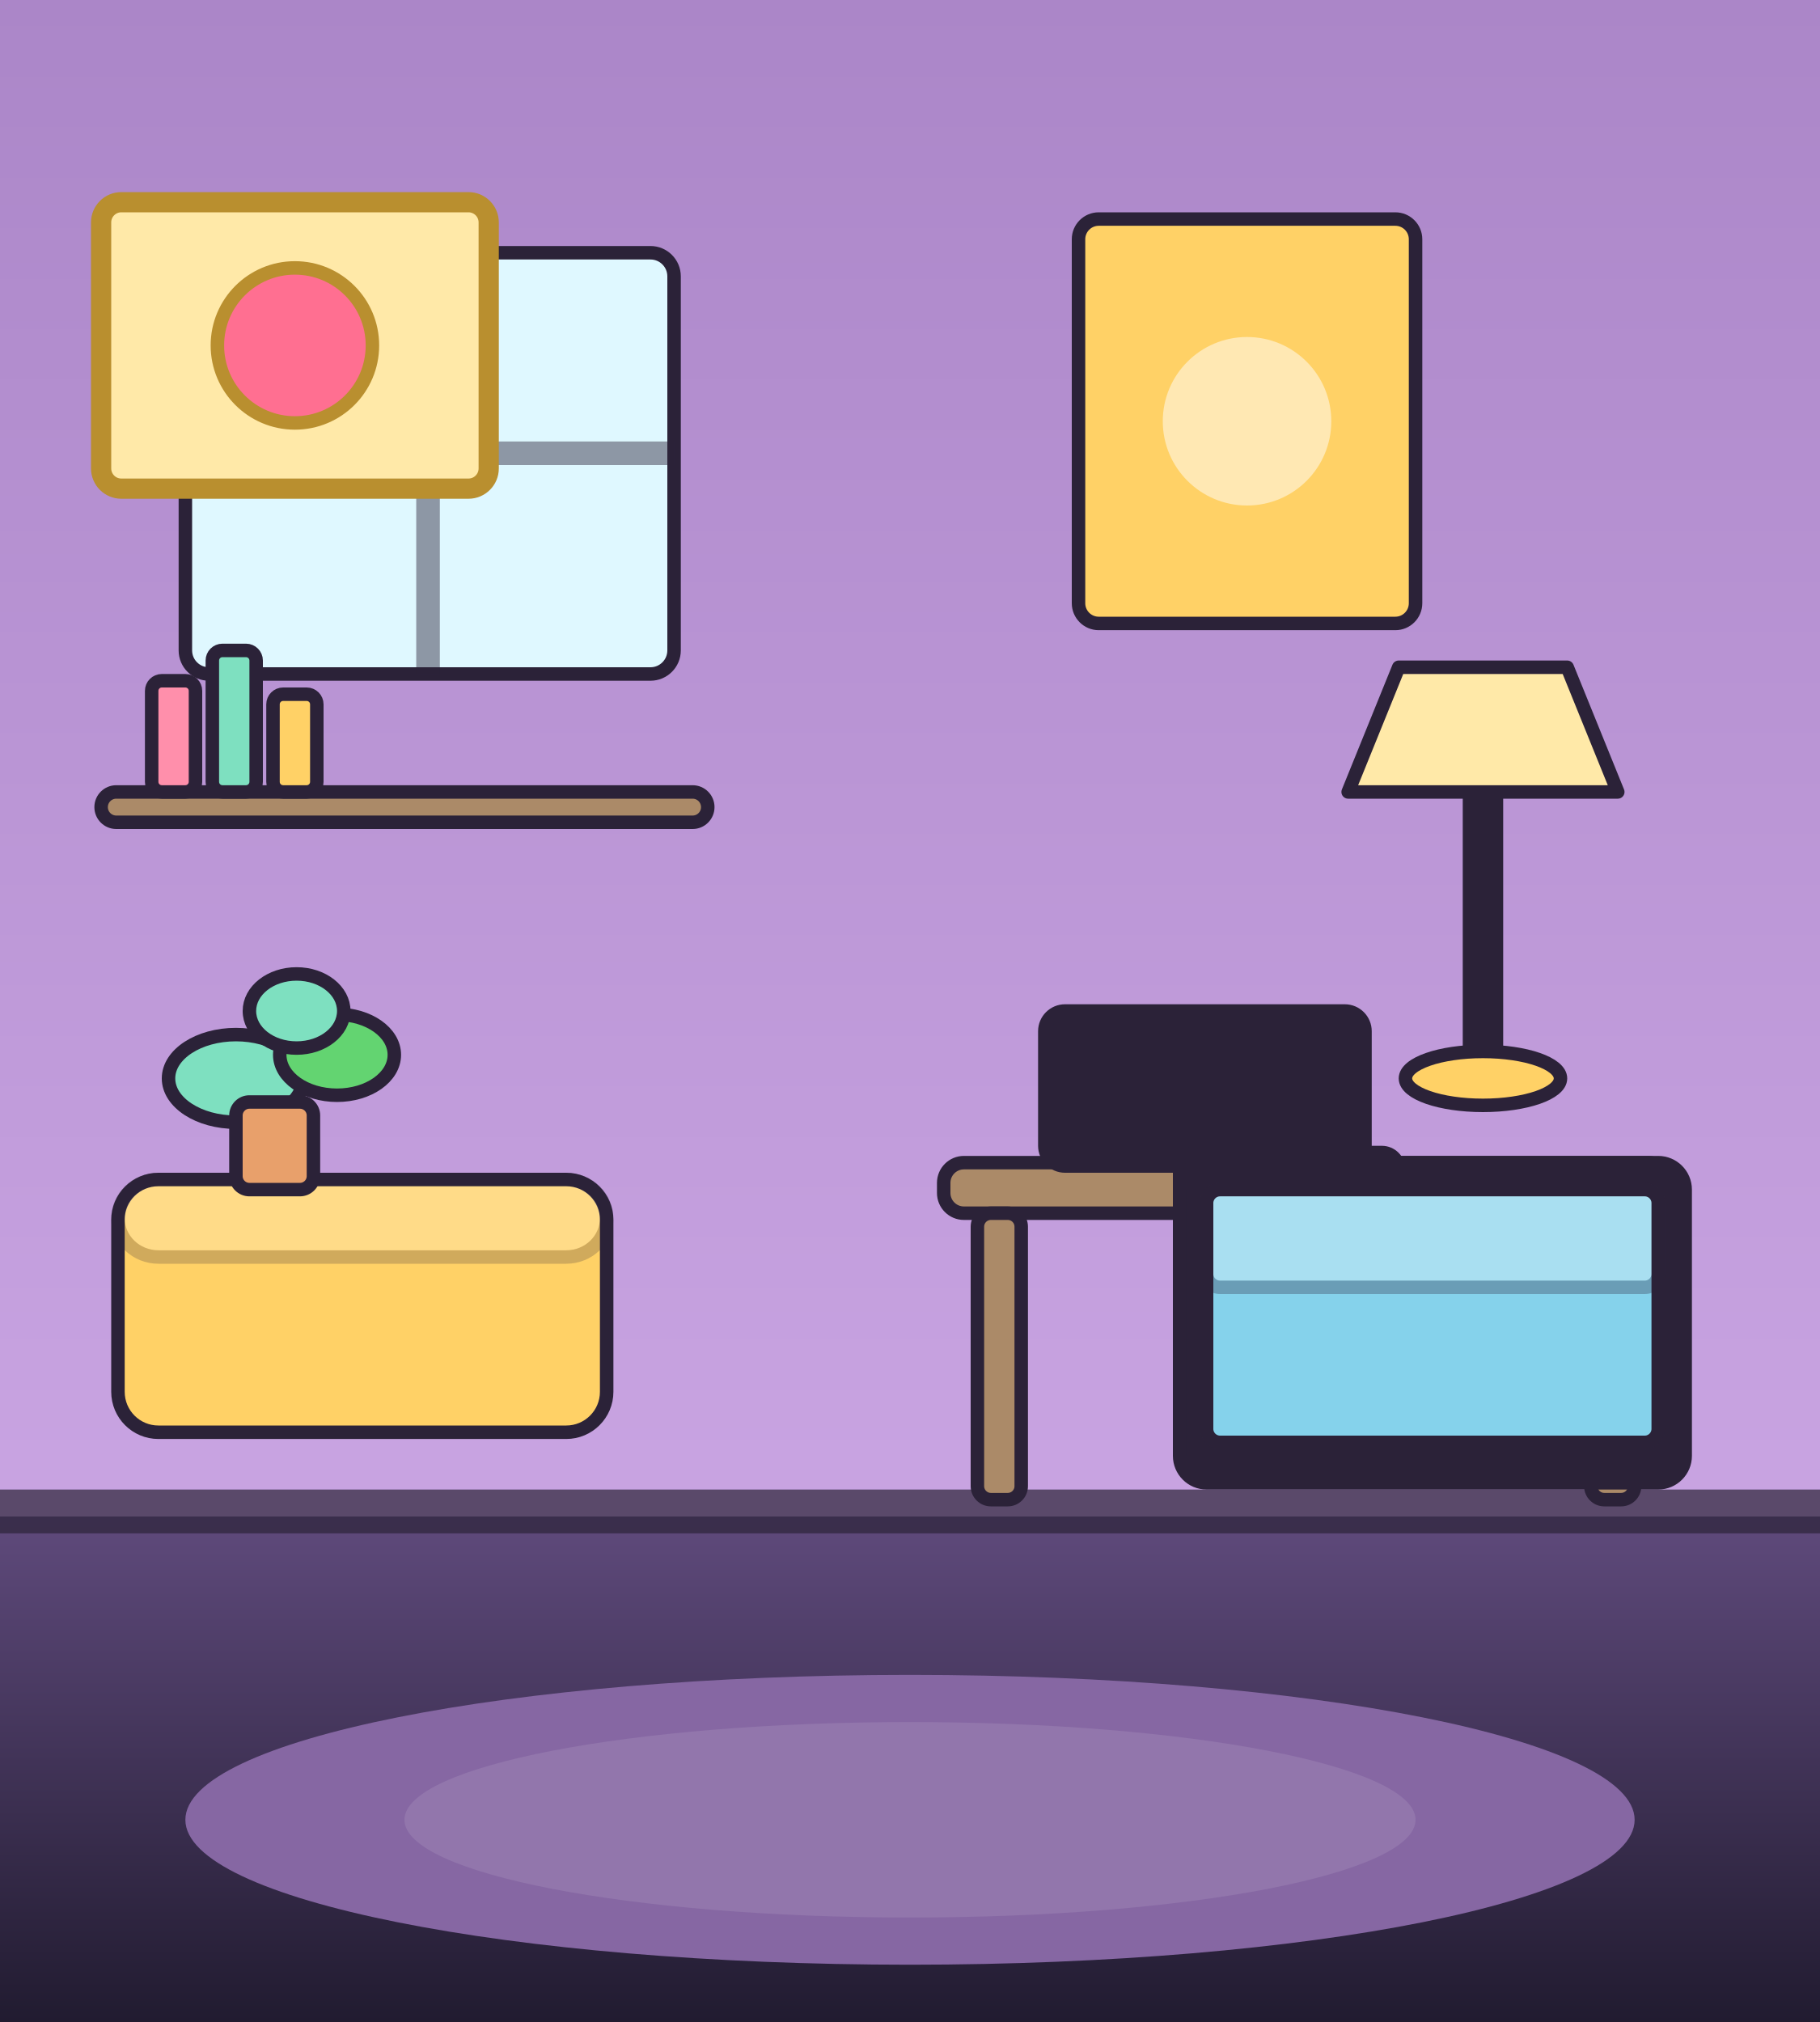
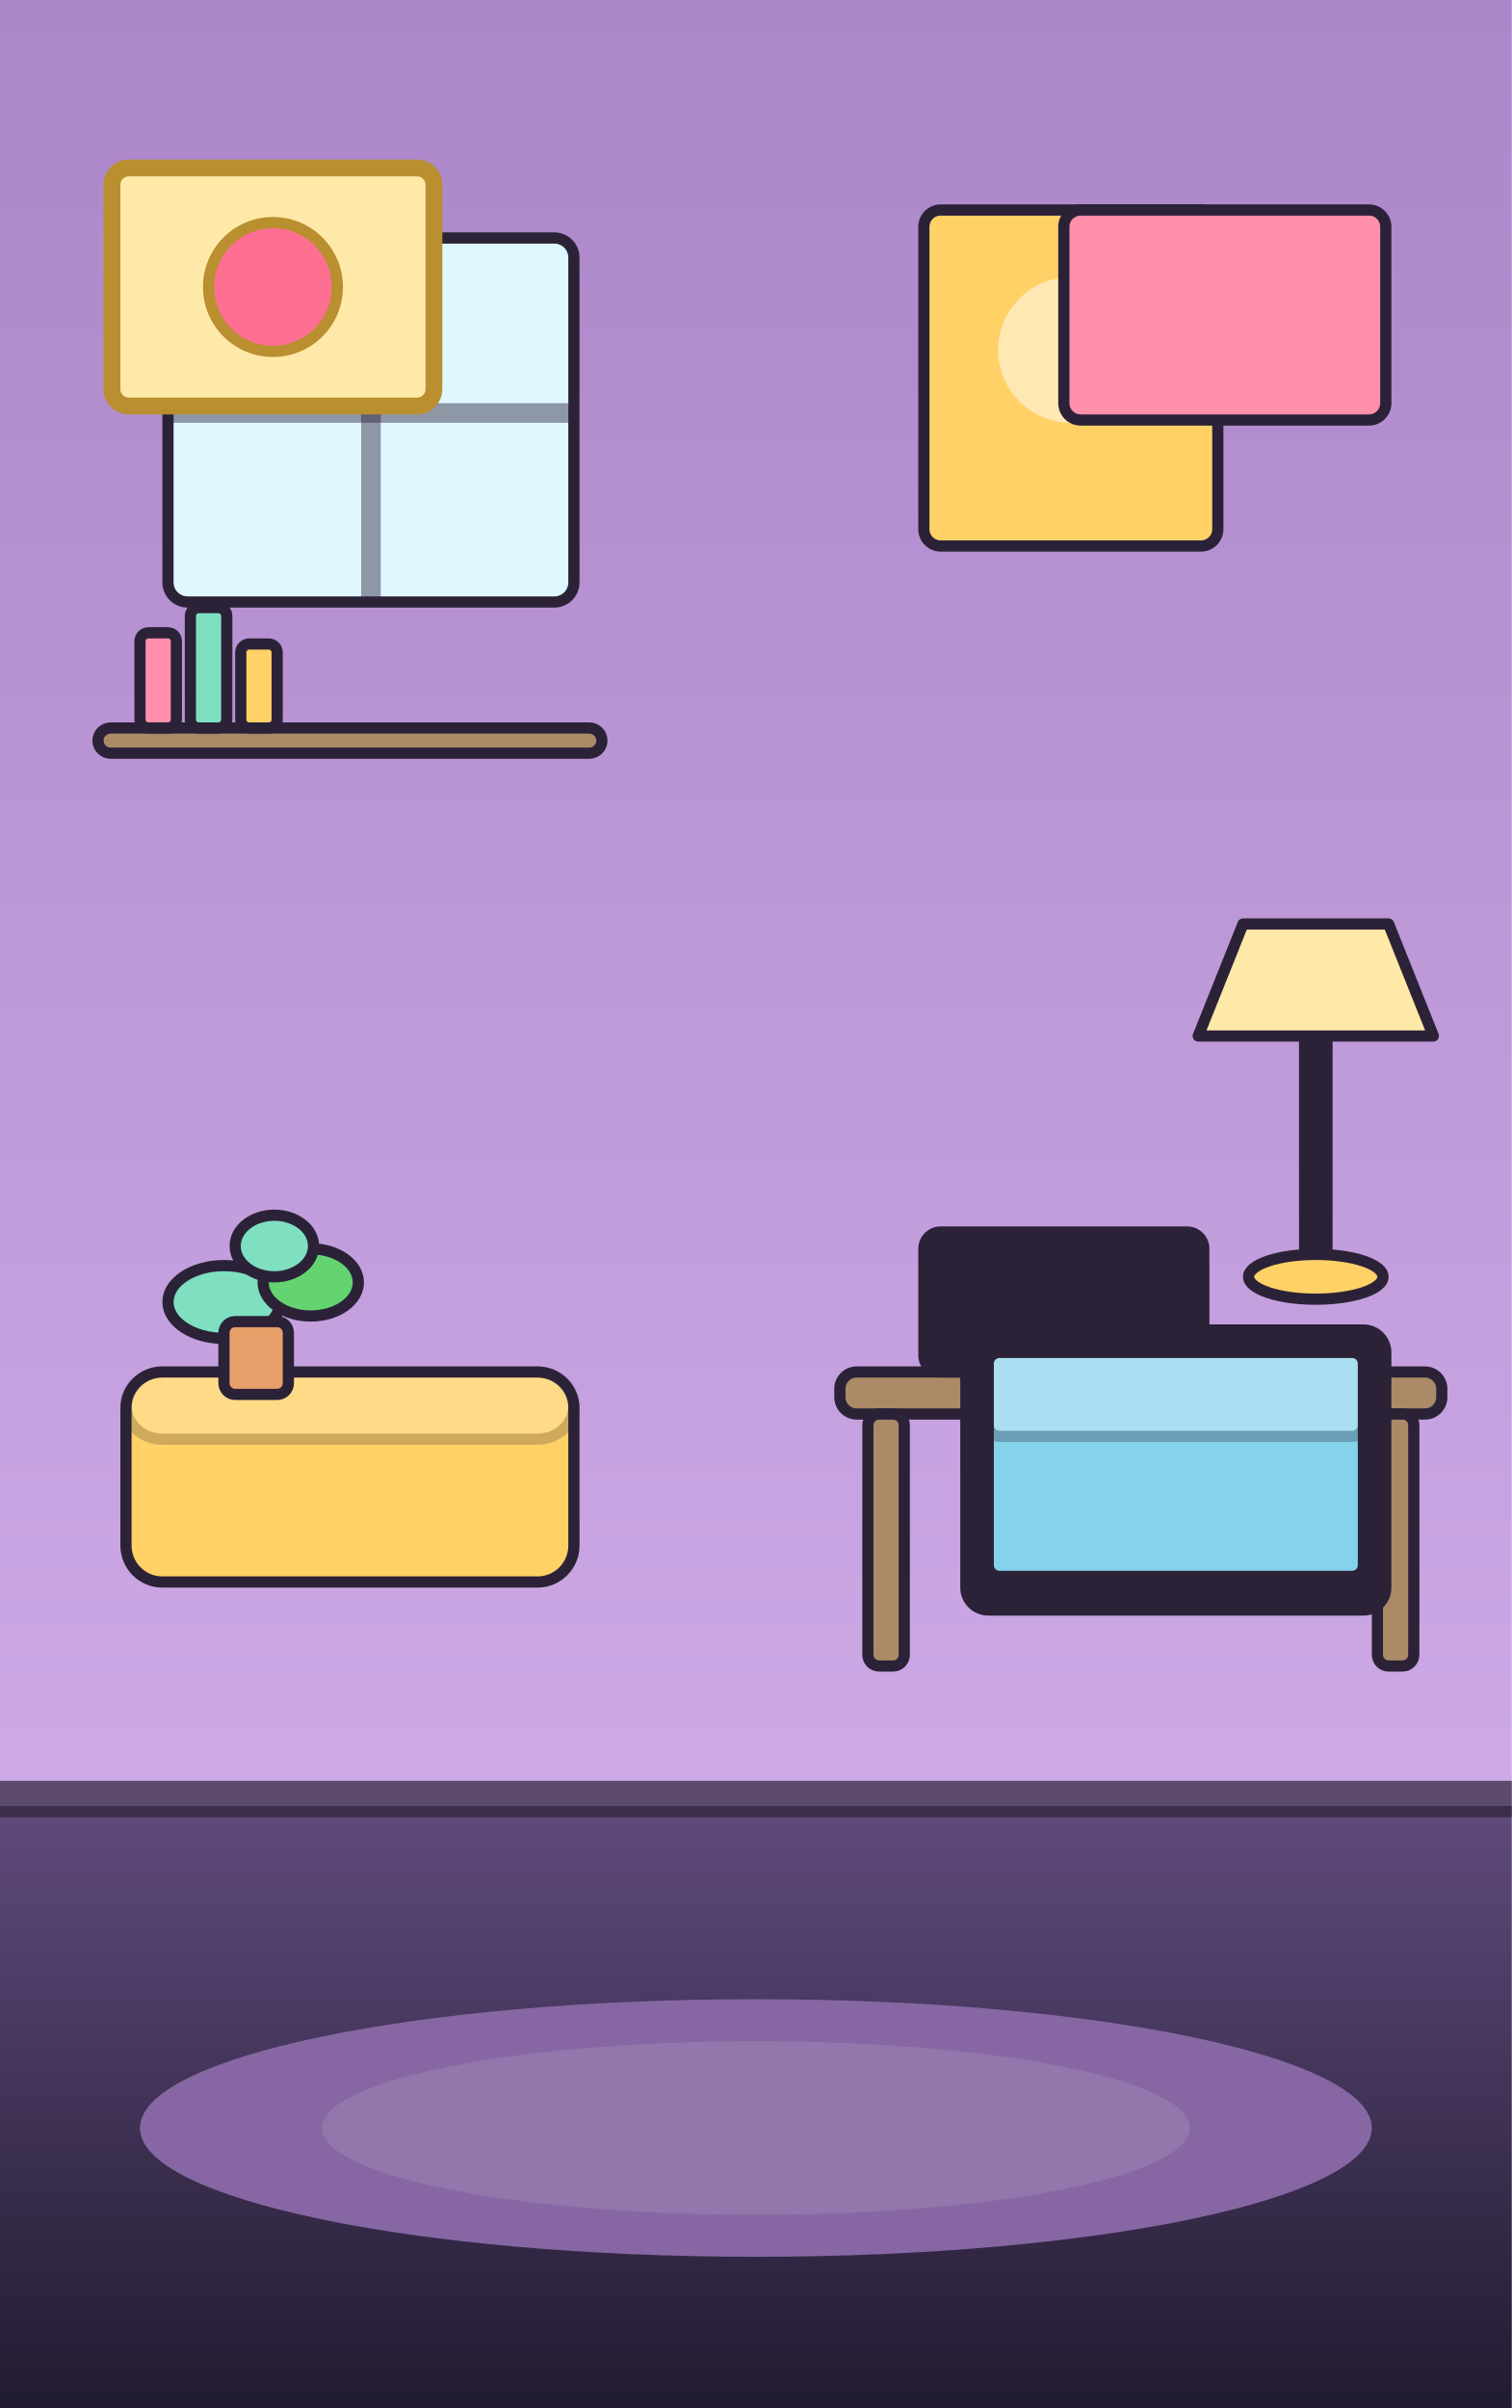
- <svg xmlns="http://www.w3.org/2000/svg" width="1080" height="1200" viewBox="0 0 1080 1200">
+ <svg xmlns="http://www.w3.org/2000/svg" width="1080" height="1720" viewBox="0 0 1080 1720">
  <defs>
    <linearGradient id="wall" x1="0" y1="0" x2="0" y2="1">
      <stop offset="0" stop-color="#ab86c8" />
-       <stop offset="1" stop-color="#c9a4e2" />
+       <stop offset="1" stop-color="#cea9e6" />
    </linearGradient>
    <linearGradient id="floor" x1="0" y1="0" x2="0" y2="1">
      <stop offset="0" stop-color="#5f4a7c" />
      <stop offset="1" stop-color="#211b30" />
    </linearGradient>
  </defs>
-   <rect x="0" y="0" width="1080" height="900" fill="url(#wall)" />
-   <rect x="0" y="900" width="1080" height="300" fill="url(#floor)" />
-   <rect x="0" y="884" width="1080" height="26" fill="#2b2238" opacity="0.7" />
-   <ellipse cx="540" cy="1080" rx="430" ry="86" fill="#8667a3" />
-   <ellipse cx="540" cy="1080" rx="300" ry="58" fill="#ffffff" opacity="0.10" />
+   <rect x="0" y="0" width="1080" height="1290" fill="url(#wall)" />
+   <rect x="0" y="1290" width="1080" height="430" fill="url(#floor)" />
+   <rect x="0" y="1272" width="1080" height="26" fill="#2b2238" opacity="0.7" />
+   <ellipse cx="540" cy="1520" rx="440" ry="92" fill="#8667a3" />
+   <ellipse cx="540" cy="1520" rx="310" ry="62" fill="#ffffff" opacity="0.10" />
  <g stroke="#2b2238" stroke-width="8" stroke-linejoin="round">
-     <rect x="110" y="150" width="290" height="250" rx="14" fill="#dff8ff" />
-     <rect x="110" y="262" width="290" height="14" fill="#2b2238" stroke="none" opacity="0.45" />
-     <rect x="247" y="150" width="14" height="250" fill="#2b2238" stroke="none" opacity="0.45" />
-     <rect x="640" y="130" width="200" height="240" rx="12" fill="#ffd166" />
-     <circle cx="740" cy="250" r="50" fill="#ffffff" opacity="0.5" stroke="none" />
-     <rect x="60" y="470" width="360" height="18" rx="9" fill="#ab8a68" />
-     <rect x="90" y="404" width="26" height="66" rx="6" fill="#ff8fab" />
-     <rect x="126" y="386" width="26" height="84" rx="6" fill="#7ee0c0" />
-     <rect x="162" y="412" width="26" height="58" rx="6" fill="#ffd166" />
-     <rect x="560" y="690" width="430" height="30" rx="12" fill="#ab8a68" />
-     <rect x="580" y="720" width="26" height="170" rx="8" fill="#ab8a68" />
-     <rect x="944" y="720" width="26" height="170" rx="8" fill="#ab8a68" />
-     <rect x="620" y="600" width="190" height="92" rx="12" fill="#2b2238" />
-     <rect x="700" y="684" width="130" height="90" rx="10" fill="#3c3350" />
-     <rect x="872" y="470" width="16" height="170" fill="#2b2238" />
-     <path d="M800 470 L960 470 L930 396 L830 396 Z" fill="#ffe9a8" />
-     <ellipse cx="880" cy="640" rx="46" ry="16" fill="#ffd166" />
+     <rect x="120" y="170" width="290" height="260" rx="14" fill="#dff8ff" />
+     <rect x="120" y="288" width="290" height="14" fill="#2b2238" stroke="none" opacity="0.45" />
+     <rect x="258" y="170" width="14" height="260" fill="#2b2238" stroke="none" opacity="0.45" />
+     <rect x="660" y="150" width="210" height="240" rx="12" fill="#ffd166" />
+     <circle cx="765" cy="250" r="52" fill="#ffffff" opacity="0.5" stroke="none" />
+     <rect x="70" y="520" width="360" height="18" rx="9" fill="#ab8a68" />
+     <rect x="100" y="452" width="26" height="68" rx="6" fill="#ff8fab" />
+     <rect x="136" y="434" width="26" height="86" rx="6" fill="#7ee0c0" />
+     <rect x="172" y="460" width="26" height="60" rx="6" fill="#ffd166" />
+     <rect x="600" y="980" width="430" height="30" rx="12" fill="#ab8a68" />
+     <rect x="620" y="1010" width="26" height="180" rx="8" fill="#ab8a68" />
+     <rect x="984" y="1010" width="26" height="180" rx="8" fill="#ab8a68" />
+     <rect x="660" y="880" width="200" height="100" rx="12" fill="#2b2238" />
+     <rect x="740" y="972" width="140" height="100" rx="10" fill="#3c3350" />
+     <rect x="932" y="740" width="16" height="180" fill="#2b2238" />
+     <path d="M856 740 L1024 740 L992 660 L888 660 Z" fill="#ffe9a8" />
+     <ellipse cx="940" cy="912" rx="48" ry="16" fill="#ffd166" />
  </g>
-   <g stroke="#2b2238" stroke-width="8">
-     <rect x="70" y="700" width="290" height="150" rx="24" fill="#ffd166" />
-     <rect x="70" y="700" width="290" height="46" rx="24" fill="#ffffff" opacity="0.22" />
-     <ellipse cx="140" cy="640" rx="40" ry="26" fill="#7ee0c0" />
-     <ellipse cx="200" cy="626" rx="34" ry="24" fill="#63d471" />
-     <ellipse cx="176" cy="600" rx="28" ry="22" fill="#7ee0c0" />
-     <rect x="140" y="654" width="46" height="52" rx="8" fill="#e8a06b" />
+   <g stroke="#2b2238" stroke-width="8" stroke-linejoin="round">
+     <rect x="90" y="980" width="320" height="150" rx="26" fill="#ffd166" />
+     <rect x="90" y="980" width="320" height="48" rx="26" fill="#ffffff" opacity="0.22" />
+     <ellipse cx="160" cy="930" rx="40" ry="26" fill="#7ee0c0" />
+     <ellipse cx="222" cy="916" rx="34" ry="24" fill="#63d471" />
+     <ellipse cx="196" cy="890" rx="28" ry="22" fill="#7ee0c0" />
+     <rect x="160" y="944" width="46" height="52" rx="8" fill="#e8a06b" />
  </g>
-   <g stroke="#2b2238" stroke-width="8">
-     <rect x="700" y="690" width="300" height="190" rx="16" fill="#2b2238" />
-     <rect x="716" y="706" width="268" height="150" rx="8" fill="#8fe6ff" opacity="0.9" />
-     <rect x="716" y="706" width="268" height="58" rx="8" fill="#ffffff" opacity="0.3" />
+   <g stroke="#2b2238" stroke-width="8" stroke-linejoin="round">
+     <rect x="690" y="950" width="300" height="200" rx="16" fill="#2b2238" />
+     <rect x="706" y="966" width="268" height="160" rx="8" fill="#8fe6ff" opacity="0.9" />
+     <rect x="706" y="966" width="268" height="60" rx="8" fill="#ffffff" opacity="0.3" />
  </g>
-   <g stroke="#2b2238" stroke-width="8">
-     <rect x="60" y="120" width="230" height="170" rx="12" fill="#ffe9a8" stroke="#b98f2f" stroke-width="12" />
-     <circle cx="175" cy="205" r="46" fill="#ff6f91" stroke="#b98f2f" stroke-width="8" />
+   <g stroke="#2b2238" stroke-width="8" stroke-linejoin="round">
+     <rect x="80" y="120" width="230" height="170" rx="12" fill="#ffe9a8" stroke="#b98f2f" stroke-width="12" />
+     <circle cx="195" cy="205" r="46" fill="#ff6f91" stroke="#b98f2f" stroke-width="8" />
+     <rect x="760" y="150" width="230" height="150" rx="12" fill="#ff8fab" />
  </g>
</svg>
